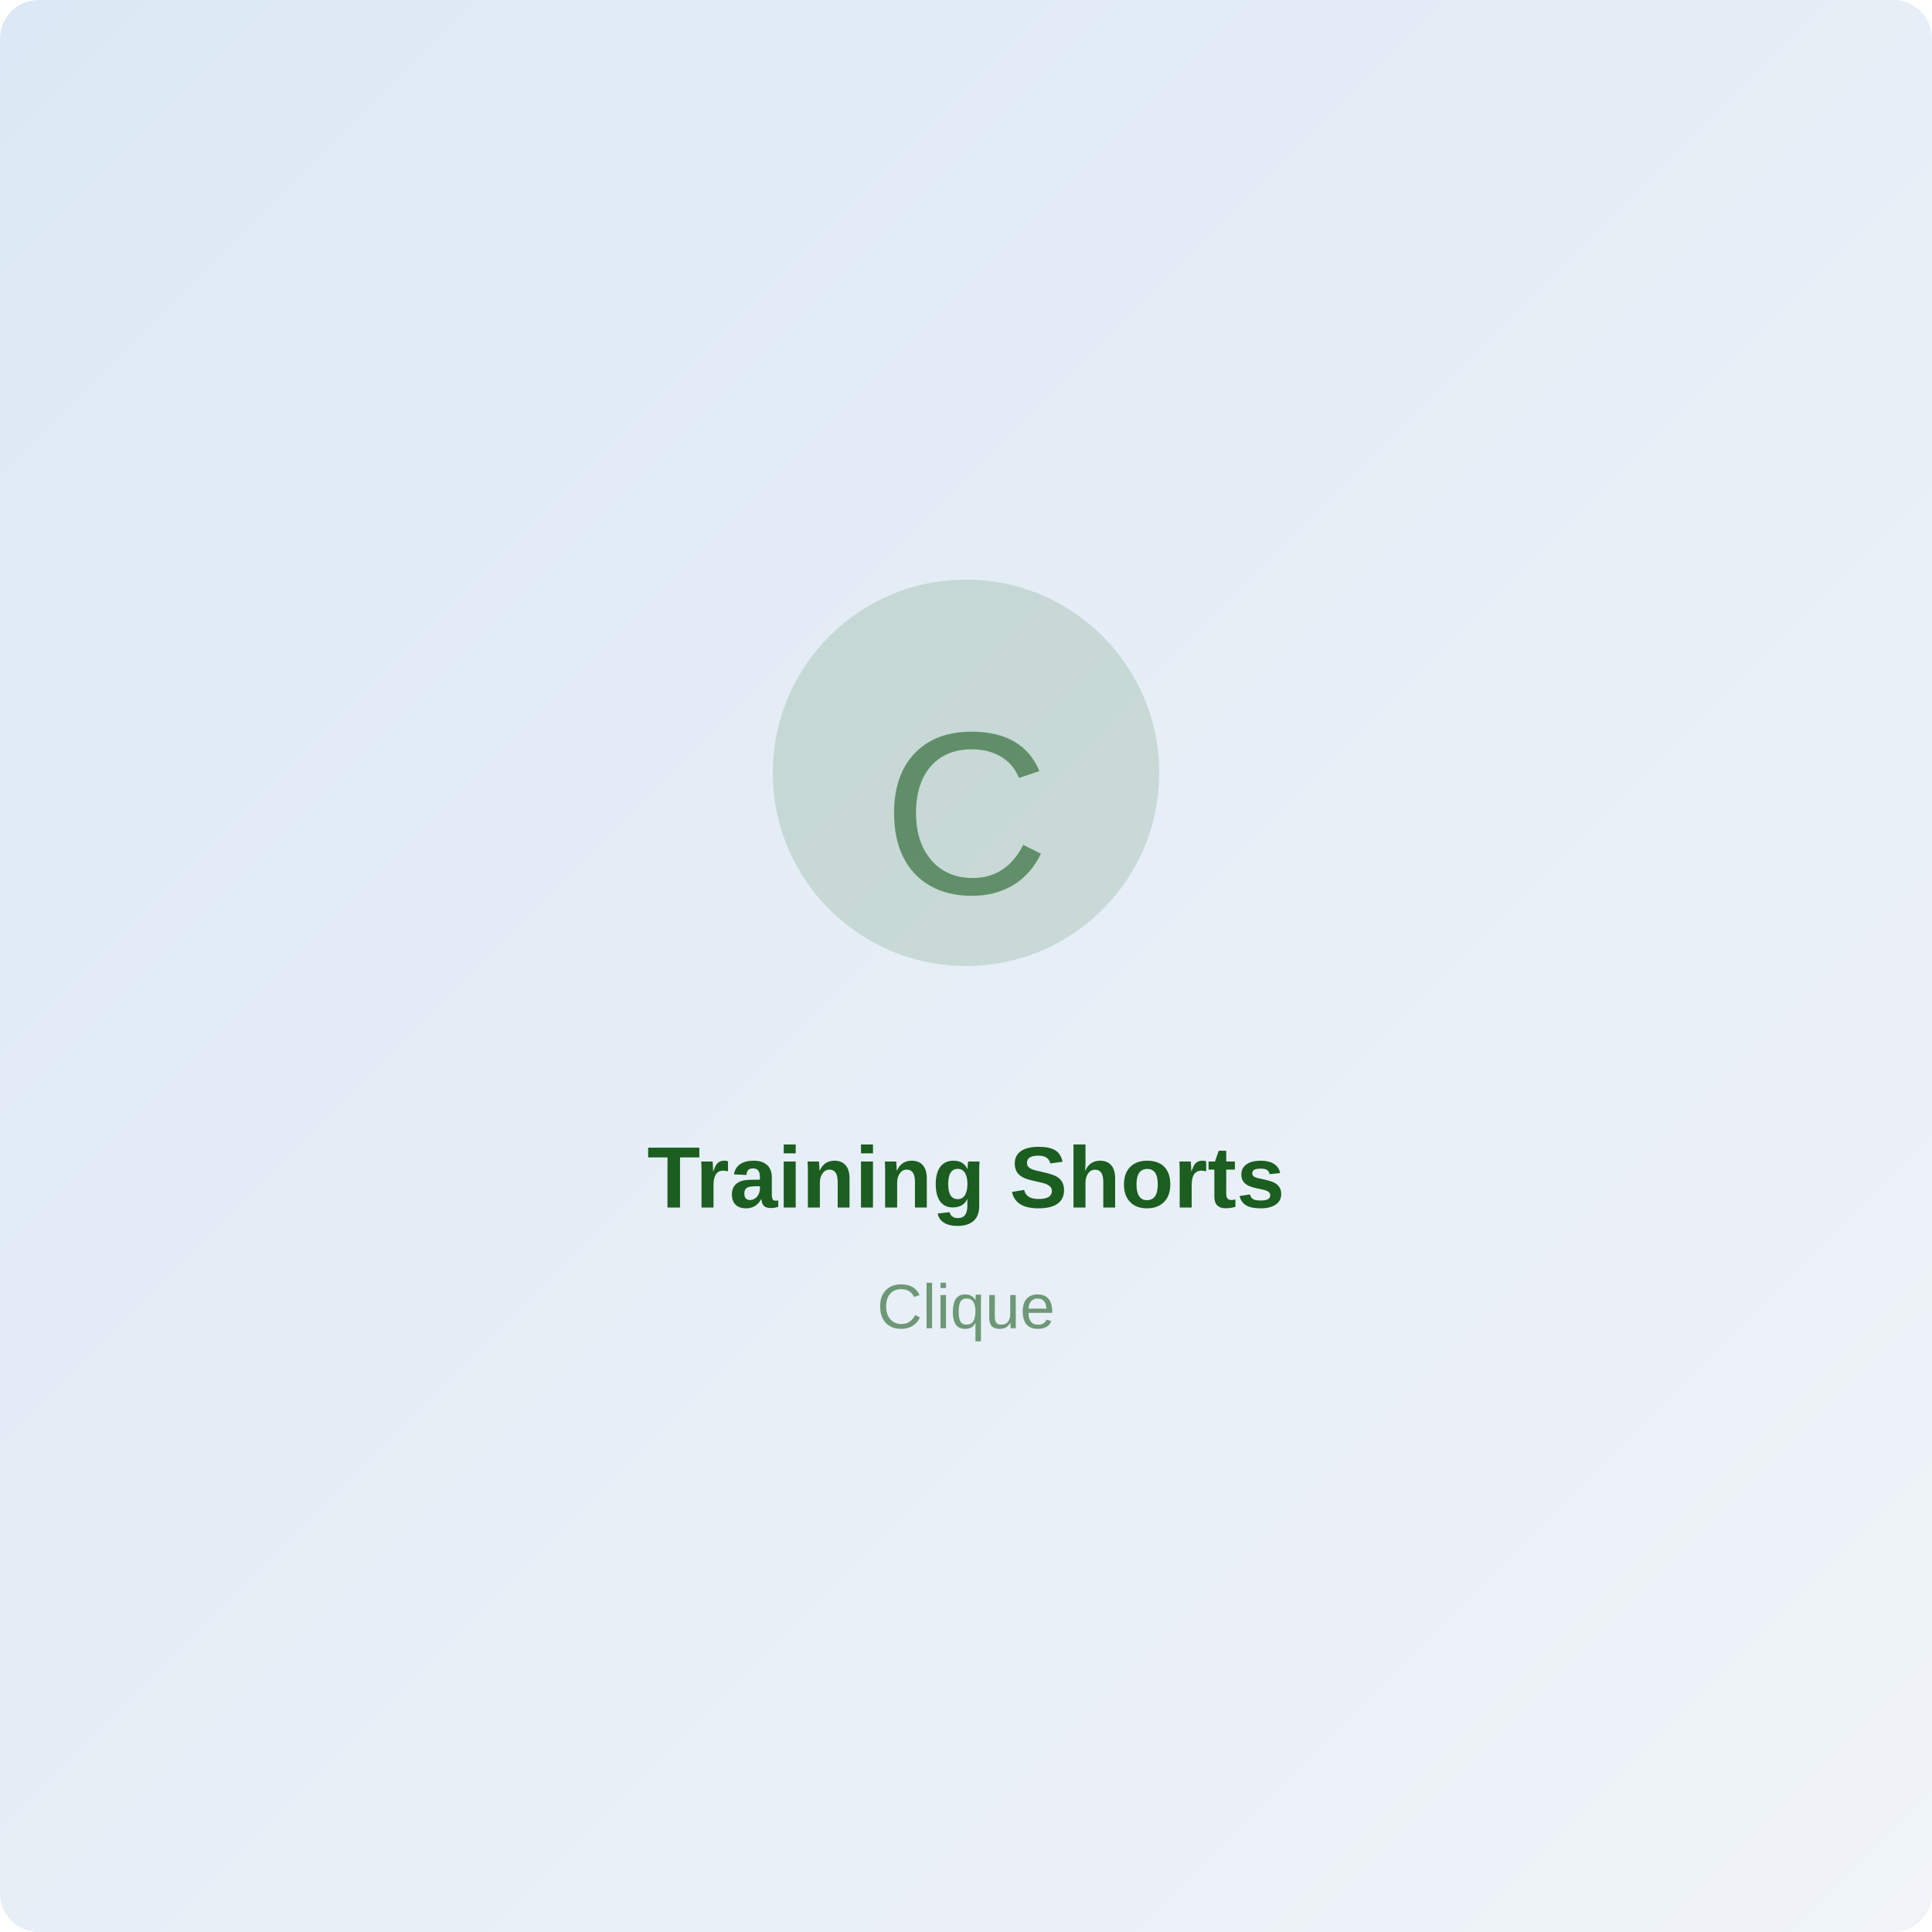
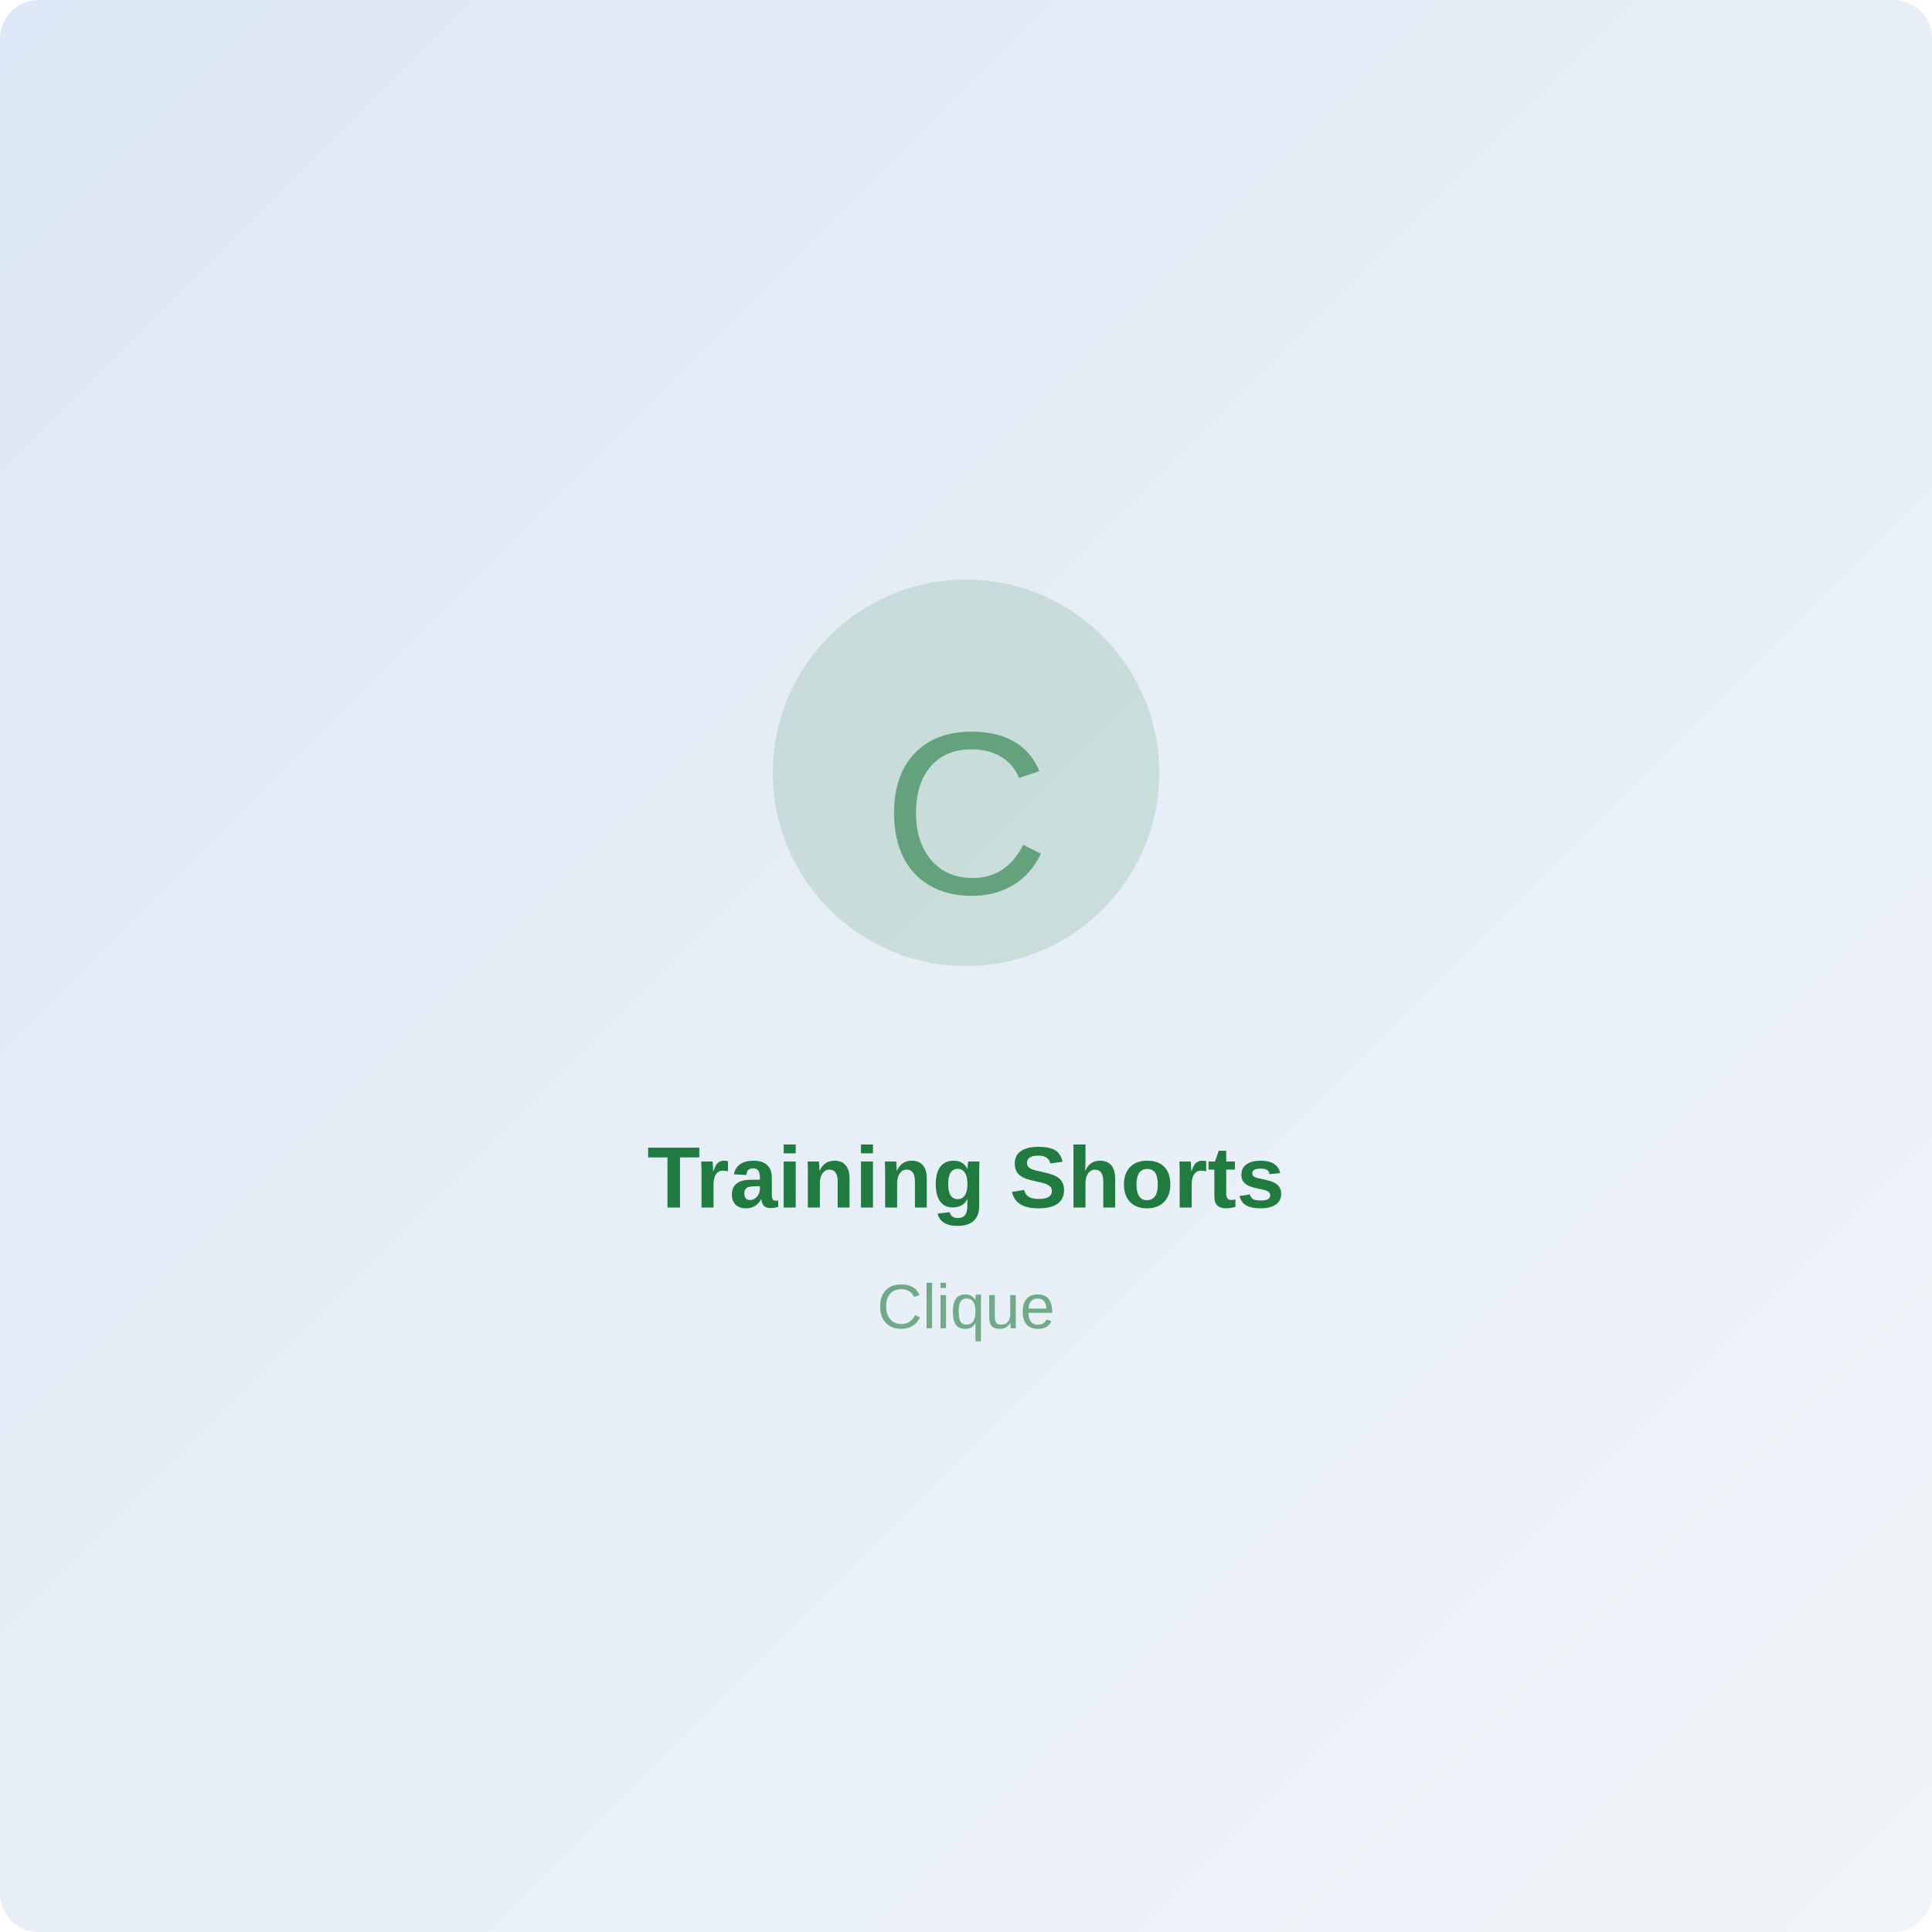
<svg xmlns="http://www.w3.org/2000/svg" width="400" height="400" viewBox="0 0 400 400">
  <defs>
    <linearGradient id="bg" x1="0%" y1="0%" x2="100%" y2="100%">
      <stop offset="0%" style="stop-color:#dce8f5;stop-opacity:1" />
      <stop offset="100%" style="stop-color:#f0f4f8;stop-opacity:1" />
    </linearGradient>
  </defs>
  <rect width="400" height="400" fill="url(#bg)" rx="8" />
-   <rect x="160" y="120" width="80" height="80" rx="40" fill="#1b5e20" opacity="0.15" />
-   <text x="200" y="185" font-family="Arial, sans-serif" font-size="48" text-anchor="middle" fill="#1b5e20" opacity="0.6">C</text>
-   <text x="200" y="250" font-family="Arial, sans-serif" font-size="18" font-weight="bold" text-anchor="middle" fill="#1b5e20">Training Shorts</text>
-   <text x="200" y="275" font-family="Arial, sans-serif" font-size="13" text-anchor="middle" fill="#1b5e20" opacity="0.6">Clique</text>
+   <rect x="160" y="120" width="80" height="80" rx="40" fill="#217A3F" opacity="0.15" />
+   <text x="200" y="185" font-family="Arial, sans-serif" font-size="48" text-anchor="middle" fill="#217A3F" opacity="0.6">C</text>
+   <text x="200" y="250" font-family="Arial, sans-serif" font-size="18" font-weight="bold" text-anchor="middle" fill="#217A3F">Training Shorts</text>
+   <text x="200" y="275" font-family="Arial, sans-serif" font-size="13" text-anchor="middle" fill="#217A3F" opacity="0.6">Clique</text>
</svg>
